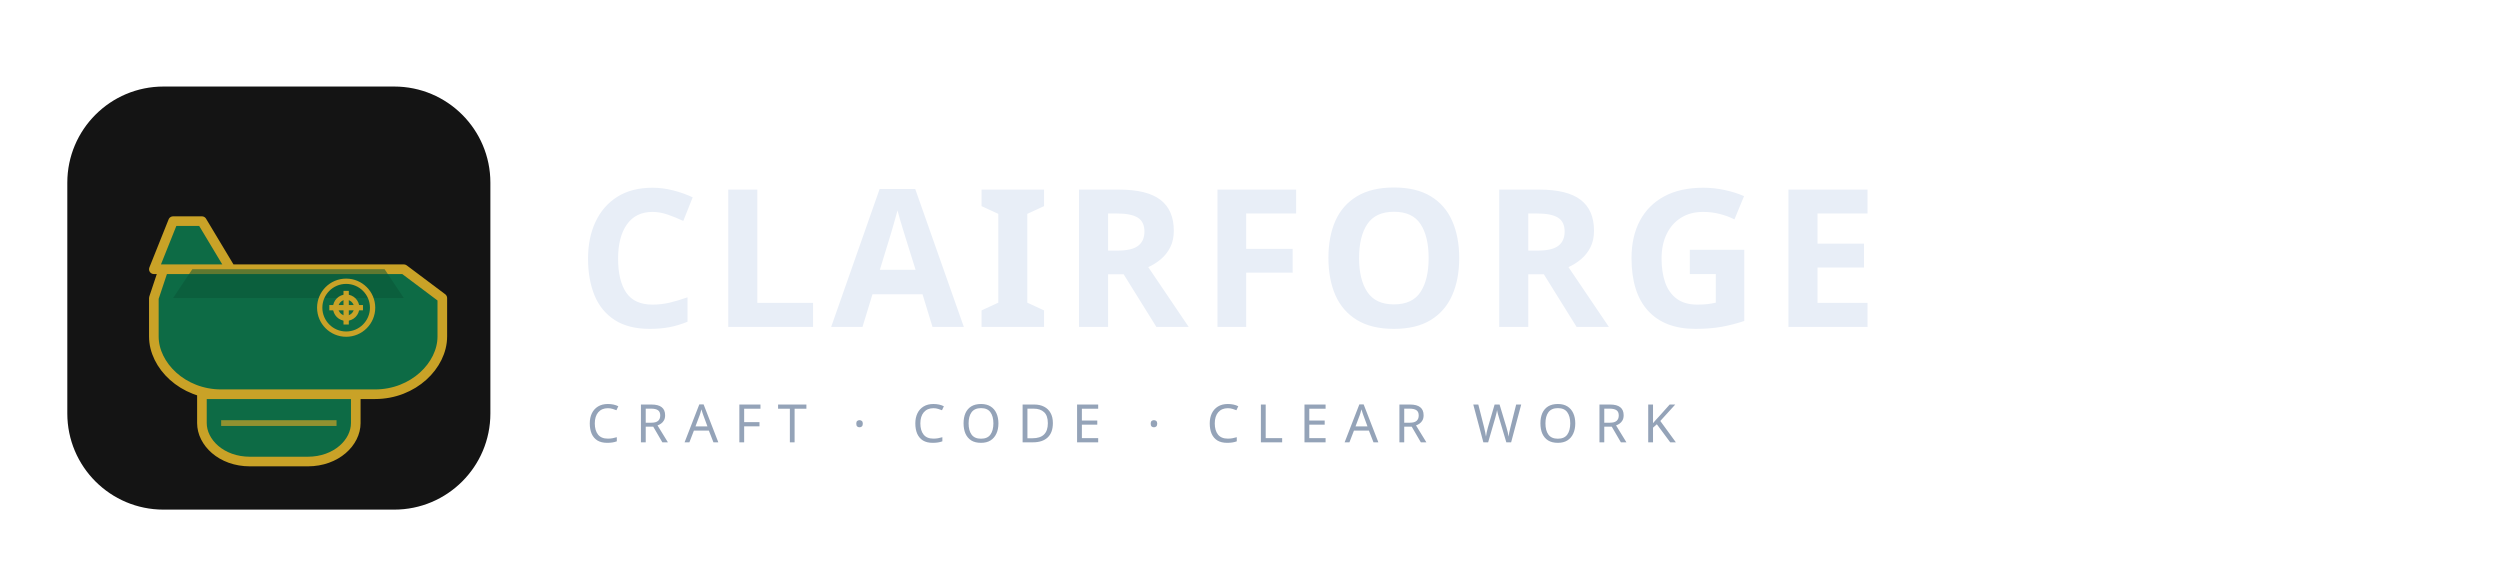
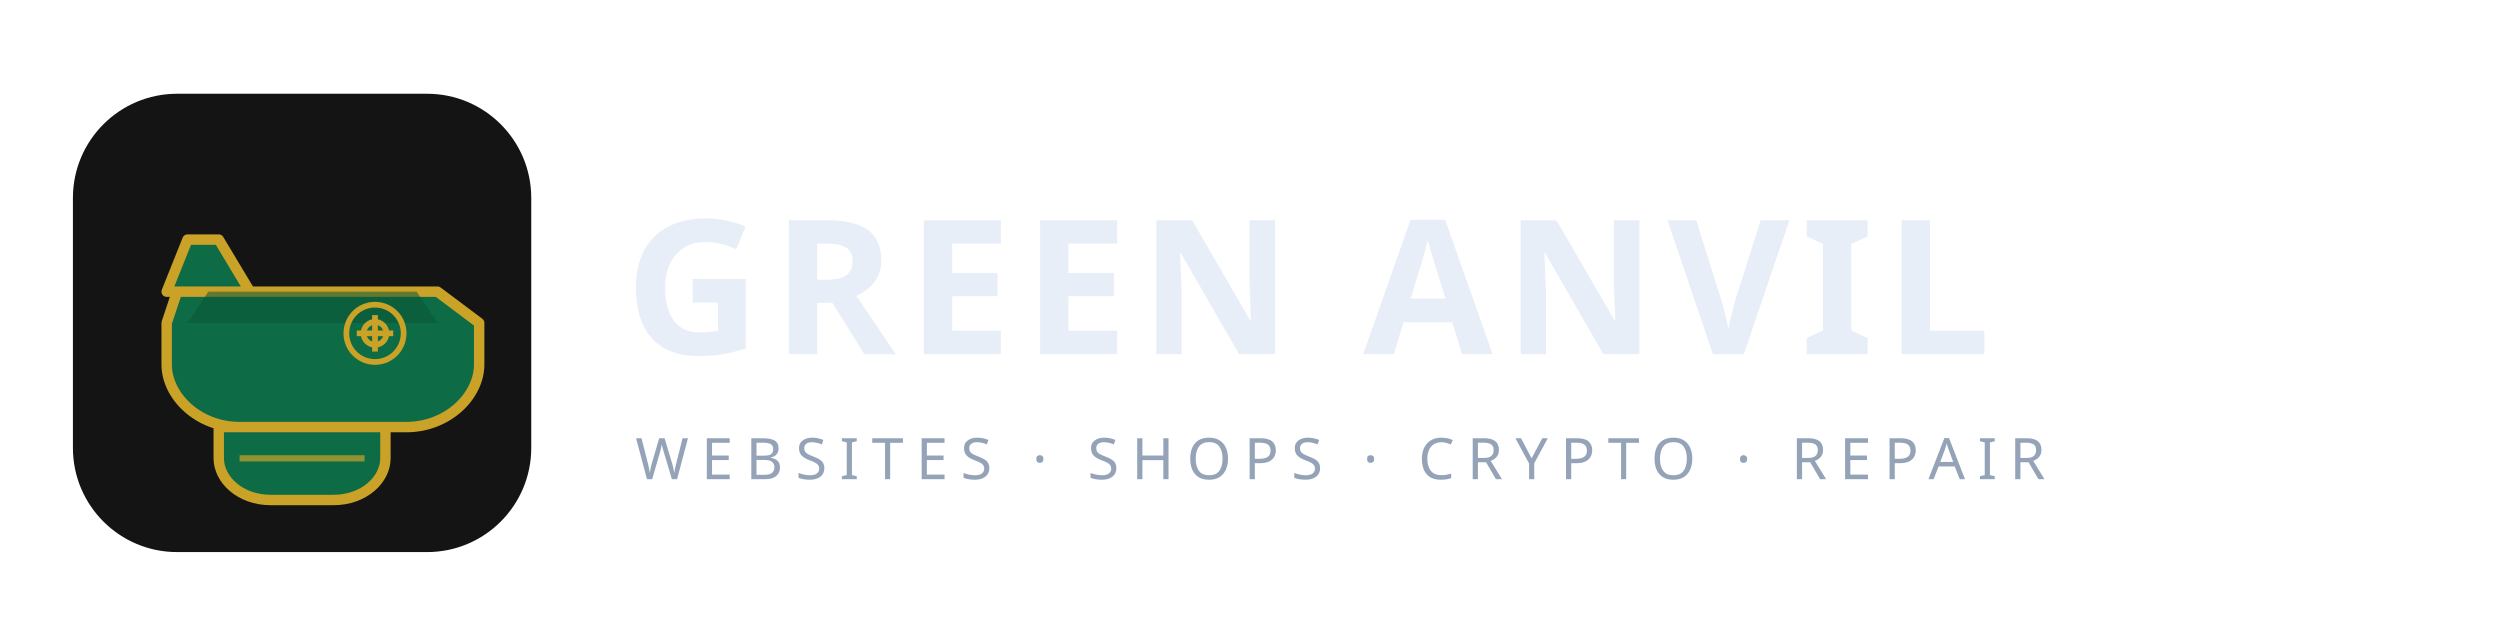
- <svg xmlns="http://www.w3.org/2000/svg" viewBox="0 0 520 120" role="img" aria-label="Clairforge">
+ <svg xmlns="http://www.w3.org/2000/svg" viewBox="0 0 480 120" role="img" aria-label="Green Anvil">
  <g transform="translate(14,18)">
    <rect width="88" height="88" rx="20" fill="#141414" />
    <path d="M18 38              H34 L28 28 H22 L18 38 Z              M20 38 H70              L78 44 V52              C78 58 72 64 64 64              H32              C24 64 18 58 18 52              V44 L20 38 Z              M28 64 H60              V70 C60 74 56 78 50 78              H38 C32 78 28 74 28 70 Z" fill="#0d6b45" stroke="#c9a227" stroke-width="2" stroke-linejoin="round" />
    <path d="M34 38 H66 L70 44 H22 L26 38 Z" fill="#0a5537" opacity="0.55" />
    <path d="M32 70 H56" stroke="#c9a227" stroke-width="1.2" opacity="0.7" />
    <g transform="translate(58,46)" stroke="#c9a227" stroke-width="1.1" fill="none">
      <circle r="5.5" />
      <path d="M-3.5 0 H3.5 M0 -3.5 V3.5" />
      <circle r="2.2" />
    </g>
  </g>
-   <text x="120" y="68" font-family="DM Sans, system-ui, sans-serif" font-size="40" font-weight="700" letter-spacing="0.06em" fill="#e8eef7">CLAIRFORGE</text>
-   <text x="122" y="92" font-family="DM Sans, system-ui, sans-serif" font-size="11" font-weight="500" letter-spacing="0.3em" fill="#94a3b8">CRAFT · CODE · CLEAR WORK</text>
+   <text x="120" y="68" font-family="DM Sans, system-ui, sans-serif" font-size="36" font-weight="700" letter-spacing="0.06em" fill="#e8eef7">GREEN ANVIL</text>
+   <text x="122" y="92" font-family="DM Sans, system-ui, sans-serif" font-size="11" font-weight="500" letter-spacing="0.22em" fill="#94a3b8">WEBSITES · SHOPS · CRYPTO · REPAIR</text>
</svg>
